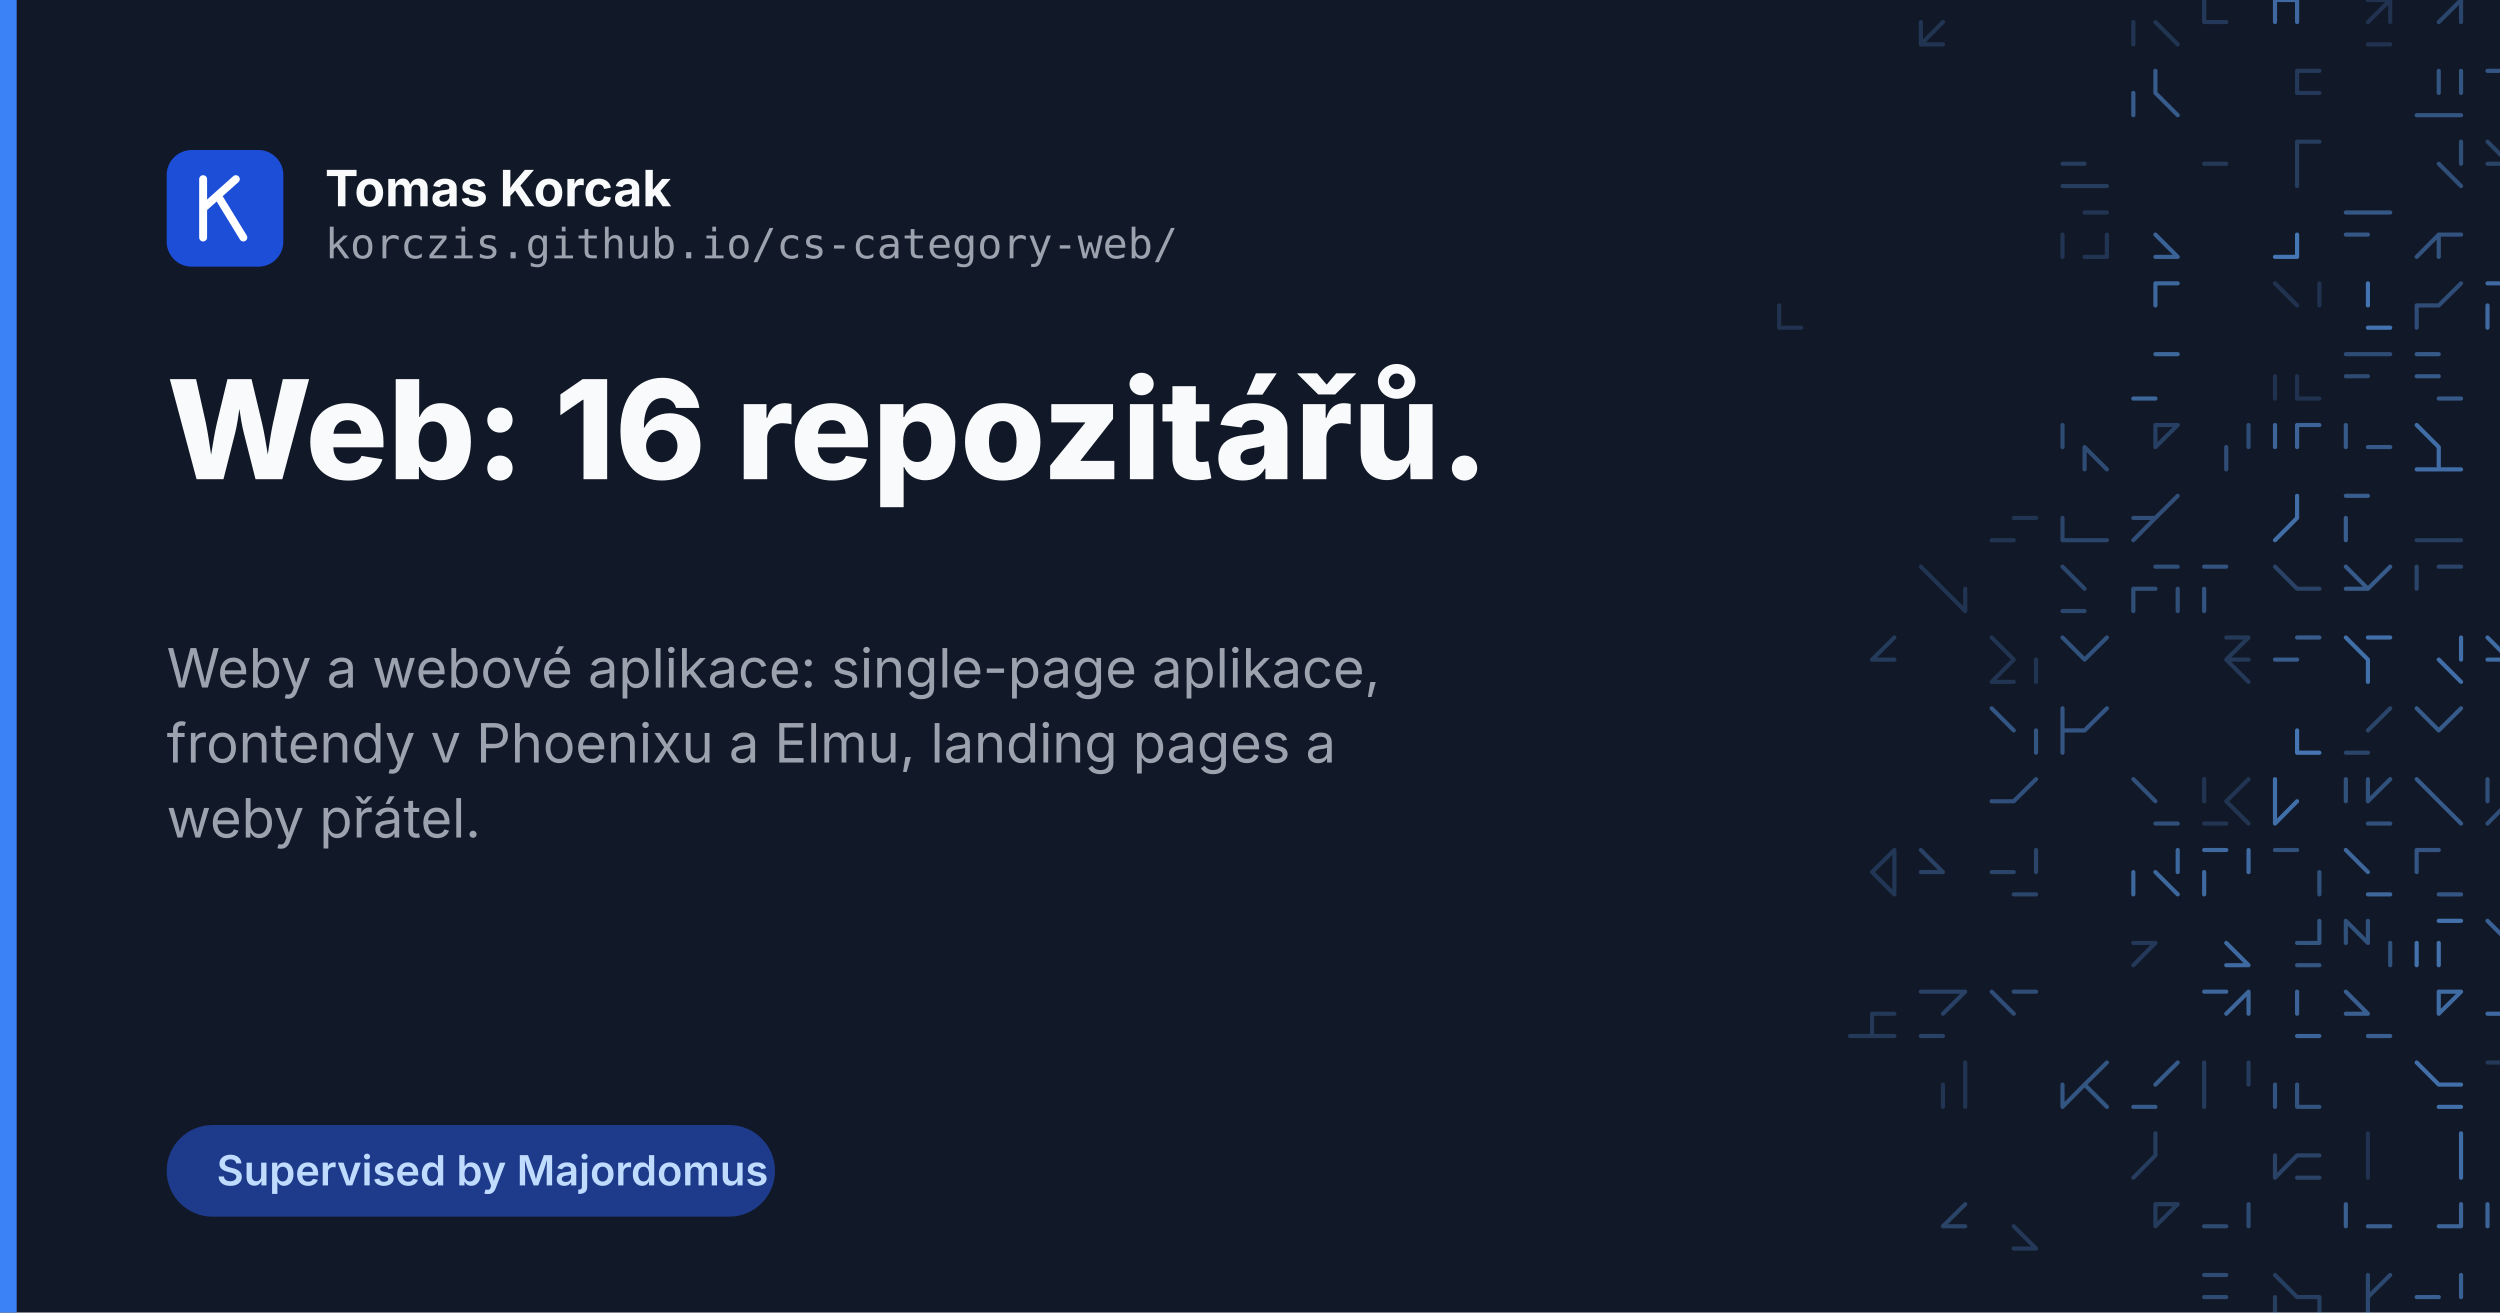
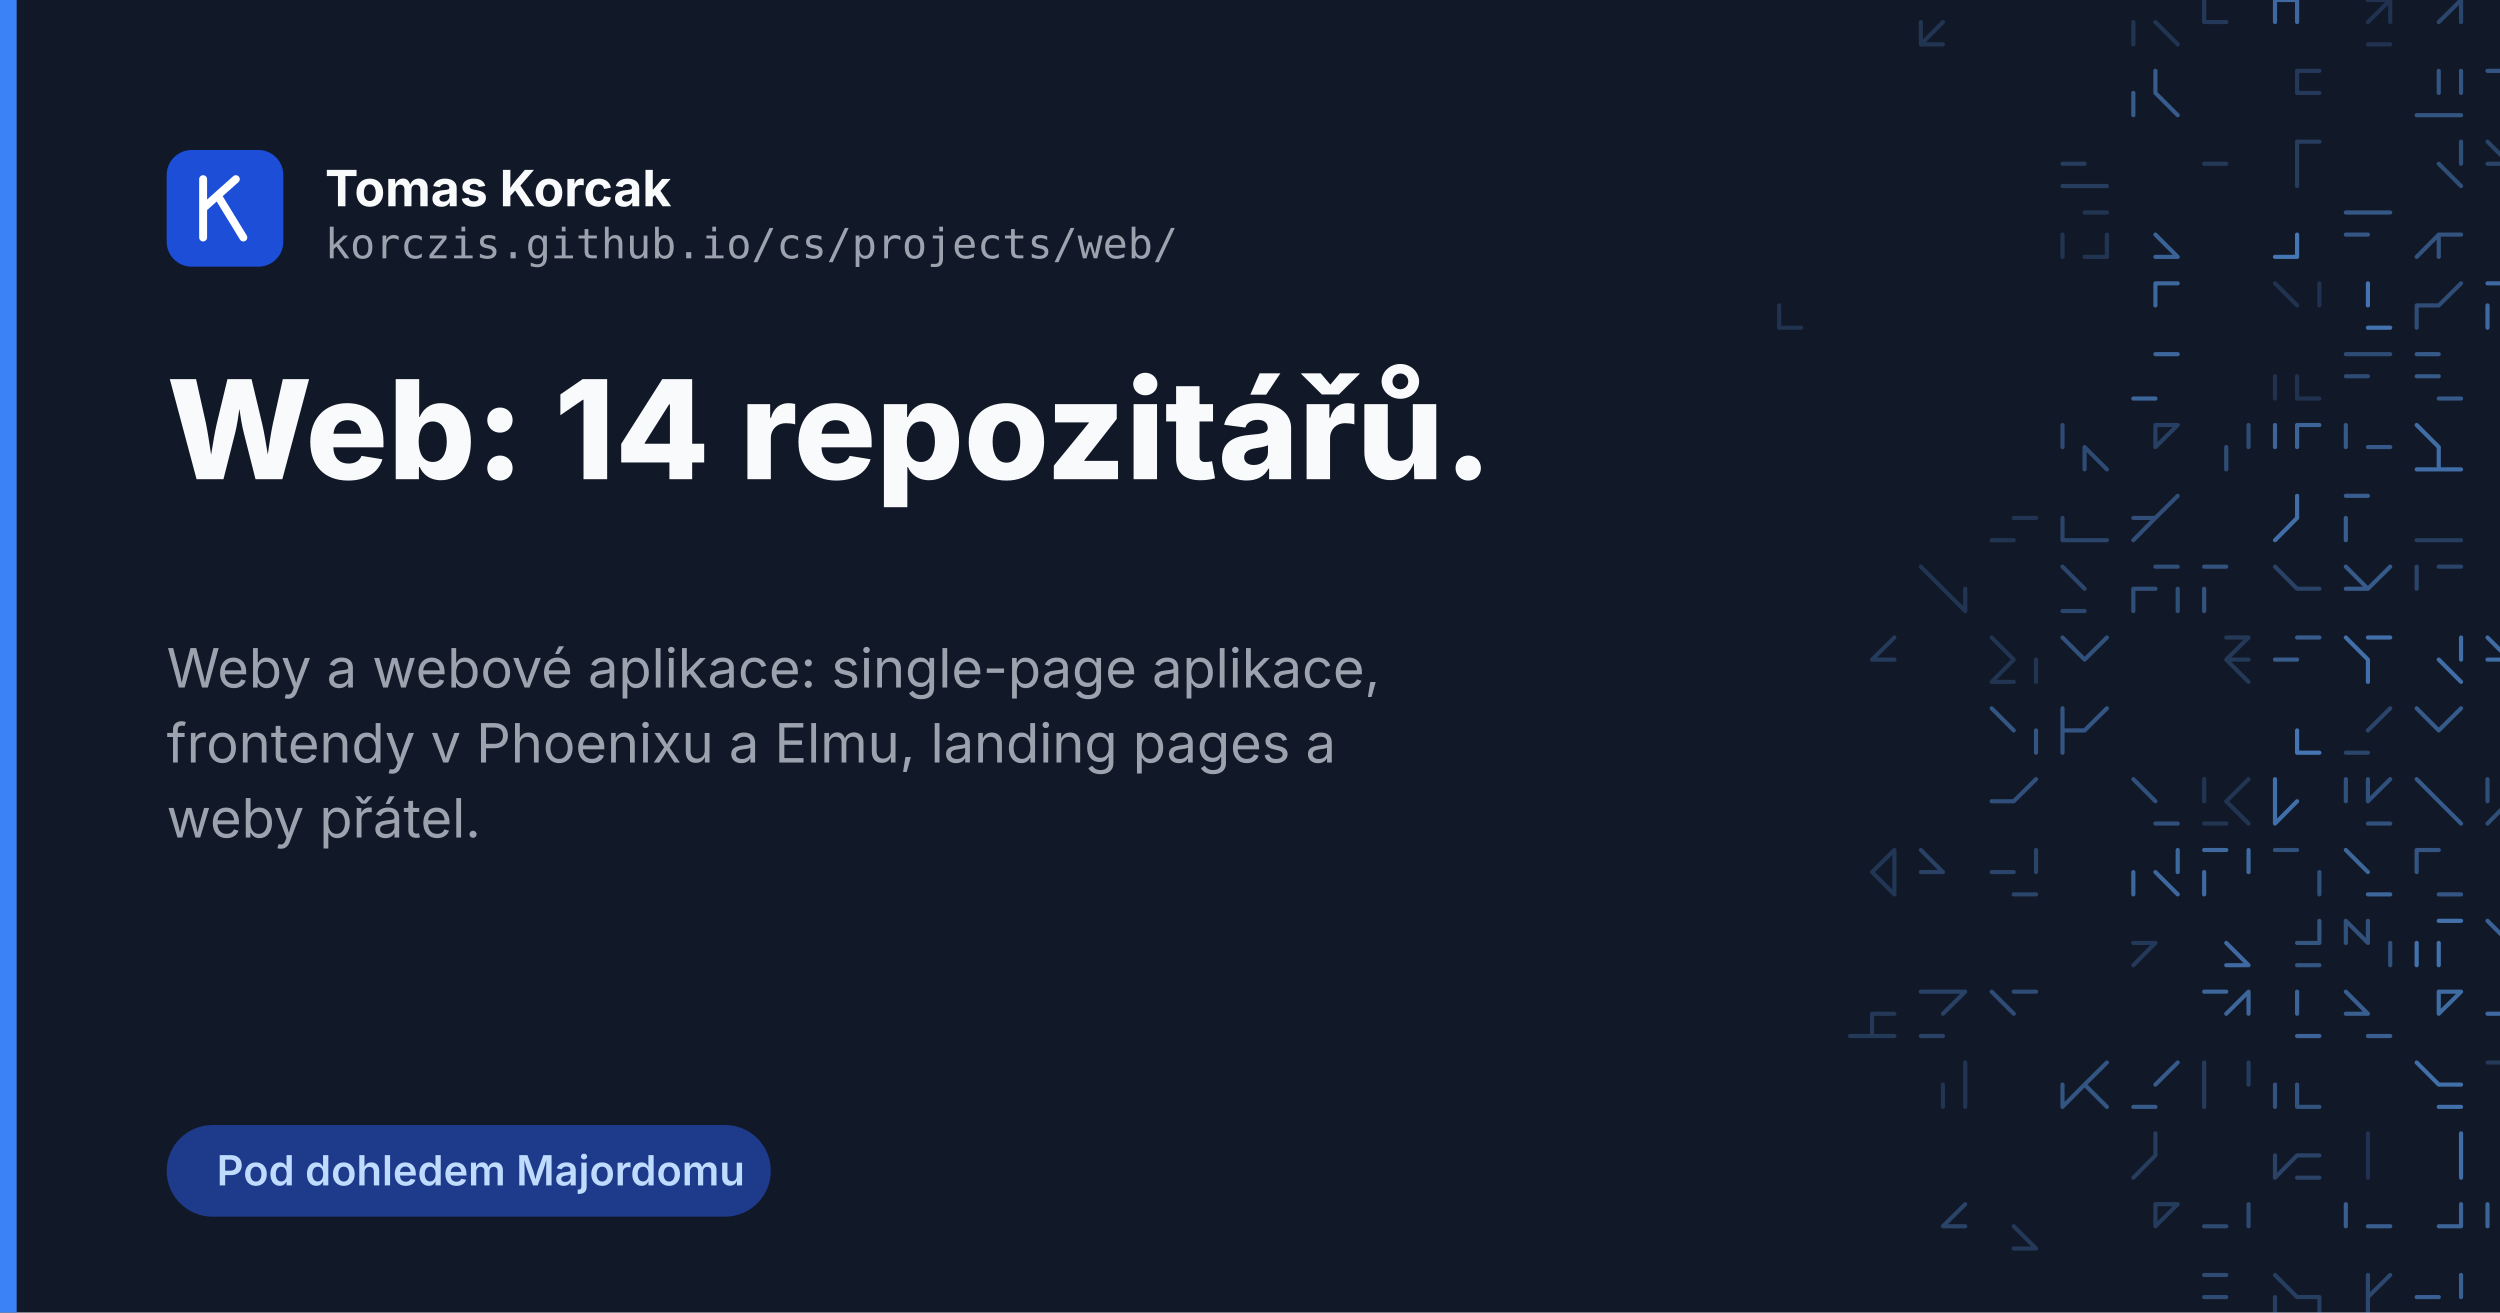
<svg xmlns="http://www.w3.org/2000/svg" width="1200" height="630" viewBox="0 0 1200 630">
  <rect width="1200" height="630" fill="#111827" />
  <g fill="none" stroke="#60a5fa" stroke-width="2" stroke-linecap="round">
    <path d="M922.0 21.3L932.6 21.3M932.6 10.6L922.0 21.3M922.0 10.6L922.0 21.3" opacity="0.20" />
    <path d="M1024.0 10.6L1024.0 21.3M1034.6 10.6L1045.3 21.3" opacity="0.21" />
    <path d="M1058.0 10.6L1068.6 10.6M1058.0 0.0L1058.0 10.6M1058.0 0.0L1058.0 10.6" opacity="0.24" />
    <path d="M1102.6 0.0L1102.6 10.6M1092.0 0.0L1102.6 0.0M1092.0 0.0L1102.6 0.0M1092.0 0.0L1092.0 10.6" opacity="0.57" />
    <path d="M1147.3 0.0L1147.3 10.6M1136.6 21.3L1147.3 21.3M1147.3 0.0L1136.6 10.6M1136.6 0.0L1147.3 0.0" opacity="0.19" />
    <path d="M1181.3 0.0L1170.6 10.6M1181.3 0.0L1181.3 10.6M1181.3 0.0L1170.6 10.6" opacity="0.33" />
    <path d="M1204.6 10.6L1215.3 10.6M1215.3 0.0L1204.6 10.6" opacity="0.50" />
    <path d="M1024.0 44.6L1024.0 55.3M1034.6 44.6L1045.3 55.3M1024.0 44.6L1024.0 55.3M1034.6 34.0L1034.6 44.6" opacity="0.48" />
    <path d="M1102.6 34.0L1113.3 34.0M1102.6 34.0L1102.6 44.6M1102.6 44.6L1113.3 44.6" opacity="0.24" />
    <path d="M1170.6 34.0L1170.6 44.6M1160.0 55.3L1170.6 55.3M1181.3 34.0L1181.3 44.6M1170.6 55.3L1181.3 55.3" opacity="0.43" />
    <path d="M1204.6 44.6L1215.3 44.6M1194.0 34.0L1204.6 34.0" opacity="0.44" />
    <path d="M1238.6 44.6L1249.3 44.6M1238.6 44.6L1249.3 55.3" opacity="0.35" />
    <path d="M1000.6 89.3L1011.3 89.3M990.0 78.6L1000.6 78.6M990.0 89.3L1000.6 89.3" opacity="0.26" />
    <path d="M1058.0 78.6L1068.6 78.6M1058.0 78.6L1068.6 78.6" opacity="0.23" />
    <path d="M1102.6 68.0L1102.6 78.6M1102.6 78.6L1102.6 89.3M1102.6 68.0L1113.3 68.0M1102.6 68.0L1102.6 78.6" opacity="0.26" />
    <path d="M1170.6 78.6L1181.3 89.3M1181.3 68.0L1181.3 78.6" opacity="0.39" />
    <path d="M1194.0 78.6L1204.6 78.6M1194.0 68.0L1204.6 78.6" opacity="0.31" />
    <path d="M1228.0 68.0L1228.0 78.6M1238.6 68.0L1238.6 78.6M1228.0 78.6L1228.0 89.3M1249.3 78.6L1249.3 89.3" opacity="0.25" />
    <path d="M1011.3 112.6L1011.3 123.3M1000.6 102.0L1011.3 102.0M990.0 112.6L990.0 123.3M1000.6 123.3L1011.3 123.3" opacity="0.21" />
    <path d="M1034.6 123.3L1045.3 123.3M1034.6 112.6L1045.3 123.3M1034.6 112.6L1045.3 123.3" opacity="0.53" />
    <path d="M1102.6 112.6L1102.6 123.3M1102.6 112.6L1102.6 123.3M1092.0 123.3L1102.6 123.3" opacity="0.67" />
    <path d="M1126.0 112.6L1136.6 112.6M1136.6 102.0L1147.3 102.0M1126.0 102.0L1136.6 102.0M1126.0 112.6L1136.6 112.6" opacity="0.45" />
    <path d="M1170.6 112.6L1160.0 123.3M1170.6 112.6L1170.6 123.3M1170.6 112.6L1160.0 123.3M1170.6 112.6L1181.3 112.6" opacity="0.42" />
    <path d="M1228.0 123.3L1238.6 123.3M1238.6 112.6L1228.0 123.3M1238.6 112.6L1238.6 123.3" opacity="0.45" />
    <path d="M854.0 157.3L864.6 157.3M854.0 146.6L854.0 157.3" opacity="0.19" />
    <path d="M1034.6 136.0L1034.6 146.6M1034.6 136.0L1045.3 136.0M1034.6 136.0L1034.6 146.6" opacity="0.56" />
    <path d="M1113.3 136.0L1113.3 146.6M1092.0 136.0L1102.6 146.6" opacity="0.19" />
    <path d="M1136.6 157.3L1147.3 157.3M1136.6 136.0L1136.6 146.6" opacity="0.65" />
    <path d="M1160.0 146.6L1160.0 157.3M1160.0 146.6L1170.6 146.6M1181.3 136.0L1170.6 146.6" opacity="0.37" />
    <path d="M1204.6 146.6L1204.6 157.3M1194.0 136.0L1204.6 136.0M1194.0 146.6L1194.0 157.3M1204.6 146.6L1215.3 146.6" opacity="0.58" />
    <path d="M1228.0 157.3L1238.6 157.3M1228.0 157.3L1238.6 157.3M1249.3 136.0L1238.6 146.6" opacity="0.36" />
    <path d="M1024.0 191.3L1034.6 191.3M1034.6 170.0L1045.3 170.0M1034.6 170.0L1045.3 170.0" opacity="0.55" />
    <path d="M1102.6 180.6L1102.6 191.3M1102.6 191.3L1113.3 191.3M1102.6 180.6L1102.6 191.3M1092.0 180.6L1092.0 191.3" opacity="0.19" />
    <path d="M1126.0 170.0L1136.6 170.0M1126.0 180.6L1136.6 180.6M1136.6 170.0L1147.3 170.0" opacity="0.36" />
    <path d="M1160.0 170.0L1170.6 170.0M1160.0 180.6L1170.6 180.6M1160.0 170.0L1170.6 170.0M1170.6 191.3L1181.3 191.3" opacity="0.46" />
    <path d="M1204.6 180.6L1204.6 191.3M1204.6 170.0L1215.3 170.0M1215.3 180.6L1215.3 191.3" opacity="0.24" />
    <path d="M1238.6 180.6L1228.0 191.3M1228.0 180.6L1238.6 180.6" opacity="0.52" />
    <path d="M990.0 204.0L990.0 214.6M1000.6 214.6L1011.3 225.3M1000.6 214.6L1000.6 225.3" opacity="0.36" />
    <path d="M1045.3 204.0L1034.6 214.6M1034.6 204.0L1034.6 214.6M1034.6 204.0L1045.3 204.0" opacity="0.28" />
    <path d="M1068.6 214.6L1068.6 225.3M1079.3 204.0L1079.3 214.6" opacity="0.37" />
    <path d="M1092.0 204.0L1092.0 214.6M1102.6 204.0L1113.3 204.0M1102.6 204.0L1102.6 214.6" opacity="0.54" />
    <path d="M1136.6 214.6L1147.3 214.6M1136.6 214.6L1147.3 214.6M1126.0 204.0L1126.0 214.6" opacity="0.46" />
    <path d="M1160.0 204.0L1170.6 214.6M1160.0 225.3L1170.6 225.3M1170.6 214.6L1170.6 225.3M1170.6 225.3L1181.3 225.3" opacity="0.60" />
    <path d="M1215.3 204.0L1215.3 214.6M1215.3 204.0L1204.6 214.6M1204.6 225.3L1215.3 225.3" opacity="0.25" />
    <path d="M1228.0 204.0L1238.6 214.6M1238.6 214.6L1238.6 225.3M1228.0 214.6L1238.6 214.6M1228.0 214.6L1228.0 225.3" opacity="0.58" />
    <path d="M956.0 259.3L966.6 259.3M966.6 248.6L977.3 248.6" opacity="0.20" />
    <path d="M990.0 248.6L990.0 259.3M1000.6 259.3L1011.3 259.3M990.0 259.3L1000.6 259.3" opacity="0.32" />
    <path d="M1045.3 238.0L1034.6 248.6M1034.6 248.6L1024.0 259.3M1045.3 238.0L1034.6 248.6M1024.0 248.6L1034.6 248.6" opacity="0.38" />
    <path d="M1102.6 248.6L1092.0 259.3M1102.6 238.0L1102.6 248.6" opacity="0.61" />
    <path d="M1126.0 248.6L1126.0 259.3M1126.0 238.0L1136.6 238.0" opacity="0.49" />
    <path d="M1160.0 259.3L1170.6 259.3M1160.0 259.3L1170.6 259.3M1170.6 259.3L1181.3 259.3" opacity="0.26" />
    <path d="M1238.6 248.6L1249.3 248.6M1228.0 238.0L1238.6 238.0M1228.0 259.3L1238.6 259.3M1238.6 248.6L1228.0 259.3" opacity="0.35" />
    <path d="M943.3 282.6L943.3 293.3M922.0 272.0L932.6 282.6M932.6 282.6L943.3 293.3" opacity="0.20" />
    <path d="M990.0 293.3L1000.6 293.3M990.0 272.0L1000.6 282.6M990.0 272.0L1000.6 282.6" opacity="0.33" />
    <path d="M1024.0 282.6L1034.6 282.6M1045.3 282.6L1045.3 293.3M1034.6 272.0L1045.3 272.0M1024.0 282.6L1024.0 293.3" opacity="0.39" />
    <path d="M1058.0 282.6L1058.0 293.3M1058.0 272.0L1068.6 272.0" opacity="0.42" />
    <path d="M1102.6 282.6L1113.3 282.6M1092.0 272.0L1102.6 282.6" opacity="0.30" />
    <path d="M1126.0 282.6L1136.6 282.6M1126.0 272.0L1136.6 282.6M1147.3 272.0L1136.6 282.6M1147.3 272.0L1136.6 282.6" opacity="0.47" />
    <path d="M1160.0 272.0L1160.0 282.6M1170.6 272.0L1181.3 272.0" opacity="0.32" />
    <path d="M1215.3 272.0L1215.3 282.6M1204.6 272.0L1204.6 282.6" opacity="0.20" />
    <path d="M1228.0 293.3L1238.6 293.3M1228.0 272.0L1238.6 282.6M1238.6 282.6L1249.3 293.3" opacity="0.65" />
    <path d="M898.6 316.6L909.3 316.6M909.3 306.0L898.6 316.6" opacity="0.25" />
    <path d="M977.3 316.6L977.3 327.3M956.0 327.3L966.6 327.3M956.0 306.0L966.6 316.6M966.6 316.6L956.0 327.3" opacity="0.20" />
    <path d="M1011.3 306.0L1000.6 316.6M990.0 306.0L1000.6 316.6" opacity="0.41" />
    <path d="M1079.3 306.0L1068.6 316.6M1068.6 316.6L1079.3 327.3M1068.6 306.0L1079.3 306.0M1068.6 316.6L1079.3 316.6" opacity="0.23" />
    <path d="M1102.6 306.0L1113.3 306.0M1092.0 316.6L1102.6 316.6" opacity="0.48" />
    <path d="M1136.6 316.6L1136.6 327.3M1136.6 306.0L1147.3 306.0M1126.0 306.0L1136.6 316.6M1126.0 306.0L1136.6 316.6" opacity="0.62" />
    <path d="M1170.6 316.6L1181.3 327.3M1181.3 306.0L1181.3 316.6" opacity="0.61" />
    <path d="M1194.0 316.6L1204.6 316.6M1194.0 306.0L1204.6 316.6" opacity="0.59" />
    <path d="M956.0 340.0L966.6 350.6M977.3 350.6L977.3 361.3" opacity="0.43" />
    <path d="M1011.3 340.0L1000.6 350.6M990.0 350.6L990.0 361.3M990.0 340.0L990.0 350.6M990.0 350.6L1000.6 350.6" opacity="0.44" />
    <path d="M1102.6 361.3L1113.3 361.3M1102.6 350.6L1102.6 361.3" opacity="0.66" />
    <path d="M1147.3 340.0L1136.6 350.6M1126.0 361.3L1136.6 361.3" opacity="0.32" />
    <path d="M1160.0 340.0L1170.6 350.6M1181.3 340.0L1170.6 350.6M1181.3 340.0L1170.6 350.6" opacity="0.47" />
    <path d="M1204.6 340.0L1204.6 350.6M1215.3 340.0L1204.6 350.6" opacity="0.31" />
    <path d="M1249.3 340.0L1238.6 350.6M1249.3 350.6L1249.3 361.3M1249.3 340.0L1249.3 350.6" opacity="0.61" />
    <path d="M977.3 374.0L966.6 384.6M956.0 384.6L966.6 384.6" opacity="0.40" />
    <path d="M1024.0 374.0L1034.6 384.6M1034.6 395.3L1045.3 395.3" opacity="0.40" />
    <path d="M1068.6 384.6L1079.3 395.3M1058.0 374.0L1058.0 384.6M1058.0 395.3L1068.6 395.3M1079.3 374.0L1068.6 384.6" opacity="0.21" />
    <path d="M1102.6 384.6L1092.0 395.3M1092.0 374.0L1092.0 384.6M1092.0 384.6L1092.0 395.3" opacity="0.62" />
    <path d="M1136.6 374.0L1136.6 384.6M1126.0 374.0L1126.0 384.6M1136.6 395.3L1147.3 395.3M1147.3 374.0L1136.6 384.6" opacity="0.41" />
    <path d="M1170.6 384.6L1181.3 395.3M1160.0 374.0L1170.6 384.6M1170.6 384.6L1181.3 395.3" opacity="0.47" />
    <path d="M1215.3 374.0L1204.6 384.6M1215.3 374.0L1215.3 384.6M1204.6 384.6L1194.0 395.3M1194.0 374.0L1194.0 384.6" opacity="0.39" />
    <path d="M1238.6 395.3L1249.3 395.3M1228.0 374.0L1238.6 374.0" opacity="0.44" />
    <path d="M909.3 418.6L909.3 429.3M909.3 408.0L909.3 418.6M898.6 418.6L909.3 429.3M909.3 408.0L898.6 418.6" opacity="0.22" />
    <path d="M922.0 418.6L932.6 418.6M922.0 408.0L932.6 418.6" opacity="0.29" />
    <path d="M956.0 418.6L966.6 418.6M977.3 408.0L977.3 418.6M966.6 429.3L977.3 429.3" opacity="0.32" />
    <path d="M1045.3 408.0L1045.3 418.6M1024.0 418.6L1024.0 429.3M1034.6 418.6L1045.3 429.3" opacity="0.56" />
    <path d="M1079.3 408.0L1079.3 418.6M1058.0 408.0L1068.6 408.0M1058.0 418.6L1058.0 429.3" opacity="0.58" />
    <path d="M1113.3 418.6L1113.3 429.3M1092.0 408.0L1102.6 408.0" opacity="0.41" />
    <path d="M1136.6 429.3L1147.3 429.3M1126.0 408.0L1136.6 418.6" opacity="0.55" />
    <path d="M1170.6 429.3L1181.3 429.3M1160.0 408.0L1160.0 418.6M1160.0 408.0L1170.6 408.0" opacity="0.44" />
    <path d="M1204.6 429.3L1215.3 429.3M1215.3 408.0L1215.3 418.6" opacity="0.24" />
    <path d="M1238.6 429.3L1249.3 429.3M1249.3 408.0L1249.3 418.6" opacity="0.60" />
    <path d="M1024.0 452.6L1034.6 452.6M1034.6 452.6L1024.0 463.3" opacity="0.24" />
    <path d="M1068.6 452.6L1079.3 463.3M1068.6 463.3L1079.3 463.3M1068.6 463.3L1079.3 463.3M1068.6 452.6L1079.3 463.3" opacity="0.58" />
    <path d="M1102.6 452.6L1113.3 452.6M1113.3 442.0L1113.3 452.6M1102.6 463.3L1113.3 463.3" opacity="0.43" />
    <path d="M1126.0 442.0L1136.6 452.6M1126.0 442.0L1126.0 452.6M1147.3 452.6L1147.3 463.3M1136.6 442.0L1136.6 452.6" opacity="0.41" />
    <path d="M1170.6 452.6L1170.6 463.3M1170.6 442.0L1181.3 442.0M1160.0 452.6L1160.0 463.3" opacity="0.63" />
    <path d="M1194.0 442.0L1204.6 452.6M1204.6 452.6L1215.3 452.6" opacity="0.52" />
    <path d="M1238.6 442.0L1238.6 452.6M1238.6 452.6L1238.6 463.3" opacity="0.28" />
    <path d="M898.6 486.6L909.3 486.6M888.0 497.3L898.6 497.3M898.6 486.6L898.6 497.3M898.6 497.3L909.3 497.3" opacity="0.23" />
    <path d="M922.0 476.0L932.6 476.0M922.0 497.3L932.6 497.3M943.3 476.0L932.6 486.6M932.6 476.0L943.3 476.0" opacity="0.29" />
    <path d="M956.0 476.0L966.6 486.6M966.6 476.0L977.3 476.0" opacity="0.37" />
    <path d="M1058.0 476.0L1068.6 476.0M1079.3 476.0L1068.6 486.6M1079.3 476.0L1079.3 486.6" opacity="0.55" />
    <path d="M1102.6 497.3L1113.3 497.3M1102.6 476.0L1102.6 486.6" opacity="0.54" />
    <path d="M1126.0 486.6L1136.6 486.6M1136.6 497.3L1147.3 497.3M1126.0 476.0L1136.6 486.6" opacity="0.50" />
    <path d="M1181.3 476.0L1170.6 486.6M1170.6 476.0L1181.3 476.0M1170.6 476.0L1170.6 486.6M1170.6 476.0L1170.6 486.6" opacity="0.59" />
    <path d="M1204.6 476.0L1215.3 476.0M1204.6 486.6L1204.6 497.3M1194.0 486.6L1204.6 486.6" opacity="0.58" />
    <path d="M1249.3 476.0L1238.6 486.6M1228.0 486.6L1228.0 497.3M1238.6 476.0L1238.6 486.6" opacity="0.61" />
    <path d="M943.3 510.0L943.3 520.6M943.3 520.6L943.3 531.3M932.6 520.6L932.6 531.3" opacity="0.20" />
    <path d="M990.0 520.6L990.0 531.3M1000.6 520.6L990.0 531.3M1011.3 510.0L1000.6 520.6M1000.6 520.6L1011.3 531.3" opacity="0.43" />
    <path d="M1024.0 531.3L1034.6 531.3M1045.3 510.0L1034.6 520.6M1024.0 531.3L1034.6 531.3" opacity="0.47" />
    <path d="M1079.3 510.0L1079.3 520.6M1058.0 520.6L1058.0 531.3M1058.0 510.0L1058.0 520.6" opacity="0.25" />
    <path d="M1092.0 520.6L1092.0 531.3M1102.6 531.3L1113.3 531.3M1102.6 520.6L1102.6 531.3" opacity="0.42" />
    <path d="M1170.6 520.6L1181.3 520.6M1170.6 531.3L1181.3 531.3M1160.0 510.0L1170.6 520.6M1160.0 510.0L1170.6 520.6" opacity="0.62" />
    <path d="M1215.3 510.0L1215.3 520.6M1194.0 510.0L1204.6 510.0" opacity="0.23" />
    <path d="M1238.6 520.6L1249.3 531.3M1249.3 510.0L1238.6 520.6" opacity="0.49" />
    <path d="M1034.6 544.0L1034.6 554.6M1034.6 554.6L1024.0 565.3" opacity="0.26" />
    <path d="M1102.6 554.6L1113.3 554.6M1092.0 554.6L1092.0 565.3M1102.6 565.3L1113.3 565.3M1102.6 554.6L1092.0 565.3" opacity="0.30" />
    <path d="M1136.6 554.6L1136.6 565.3M1136.6 544.0L1136.6 554.6" opacity="0.19" />
    <path d="M1181.3 544.0L1181.3 554.6M1181.3 554.6L1181.3 565.3" opacity="0.60" />
    <path d="M1215.3 544.0L1215.3 554.6M1204.6 544.0L1215.3 544.0" opacity="0.66" />
    <path d="M1228.0 554.6L1228.0 565.3M1238.6 554.6L1238.6 565.3" opacity="0.62" />
    <path d="M943.3 578.0L932.6 588.6M943.3 578.0L932.6 588.6M932.6 588.6L943.3 588.6" opacity="0.31" />
    <path d="M966.6 599.3L977.3 599.3M966.6 588.6L977.3 599.3" opacity="0.24" />
    <path d="M1045.3 578.0L1034.6 588.6M1034.6 578.0L1034.6 588.6M1034.6 578.0L1045.3 578.0" opacity="0.25" />
    <path d="M1079.3 578.0L1079.3 588.6M1058.0 588.6L1068.6 588.6M1079.3 578.0L1079.3 588.6" opacity="0.35" />
    <path d="M1126.0 578.0L1126.0 588.6M1136.6 588.6L1147.3 588.6" opacity="0.50" />
    <path d="M1181.3 578.0L1181.3 588.6M1170.6 588.6L1181.3 588.6" opacity="0.54" />
    <path d="M1194.0 578.0L1194.0 588.6M1215.3 588.6L1215.3 599.3M1204.6 588.6L1215.3 588.6" opacity="0.54" />
    <path d="M1228.0 588.6L1238.6 588.6M1238.6 588.6L1238.6 599.3" opacity="0.29" />
    <path d="M1058.0 622.6L1068.6 622.6M1058.0 612.0L1068.6 612.0" opacity="0.36" />
    <path d="M1113.3 622.6L1113.3 633.3M1092.0 622.6L1092.0 633.3M1102.6 622.6L1113.3 622.6M1092.0 612.0L1102.6 622.6" opacity="0.27" />
    <path d="M1136.6 622.6L1136.6 633.3M1147.3 612.0L1136.6 622.6M1136.6 633.3L1147.3 633.3M1136.6 612.0L1136.6 622.6" opacity="0.34" />
    <path d="M1181.3 612.0L1181.3 622.6M1160.0 622.6L1170.6 622.6" opacity="0.51" />
    <path d="M1215.3 622.6L1215.3 633.3M1215.3 612.0L1215.3 622.6M1204.6 622.6L1215.3 622.6" opacity="0.38" />
    <path d="M1238.6 612.0L1249.3 612.0M1249.3 622.6L1249.3 633.3" opacity="0.60" />
    <path d="M966.6 656.6L977.3 656.6M977.3 656.6L977.3 667.3" opacity="0.29" />
    <path d="M990.0 646.0L1000.6 646.0M1011.3 656.6L1011.3 667.3M990.0 646.0L1000.6 656.6M1000.6 656.6L990.0 667.3" opacity="0.41" />
    <path d="M1058.0 646.0L1058.0 656.6M1058.0 646.0L1068.6 656.6M1068.6 646.0L1068.6 656.6" opacity="0.56" />
    <path d="M1092.0 646.0L1102.6 646.0M1092.0 646.0L1102.6 646.0M1102.6 667.3L1113.3 667.3M1102.6 656.6L1113.3 656.6" opacity="0.50" />
    <path d="M1126.0 646.0L1126.0 656.6M1136.6 656.6L1136.6 667.3" opacity="0.66" />
    <path d="M1160.0 646.0L1170.6 656.6M1170.6 656.6L1170.6 667.3M1170.6 646.0L1181.3 646.0M1181.3 646.0L1181.3 656.6" opacity="0.61" />
    <path d="M1204.6 646.0L1215.3 646.0M1194.0 646.0L1204.6 656.6M1204.6 656.6L1204.6 667.3" opacity="0.23" />
    <path d="M1228.0 656.6L1228.0 667.3M1238.6 646.0L1249.3 646.0M1238.6 646.0L1249.3 646.0M1238.6 646.0L1249.3 646.0" opacity="0.51" />
  </g>
  <rect x="0" y="0" width="8" height="630" fill="#3b82f6" />
  <g font-family="Inter, Helvetica Neue, Helvetica, Arial, sans-serif">
    <rect x="80" y="72" width="56" height="56" rx="12" fill="#1d4ed8" />
    <g fill="none" stroke="#fff" stroke-width="3.8" stroke-linecap="round" stroke-linejoin="round">
      <path d="M97.5 86v28M97.5 100l15.7-14M104.5 93.9l12.3 20.1" />
    </g>
    <text x="156" y="99" font-size="24" font-weight="700" fill="#f9fafb">Tomas Korcak</text>
-     <text x="156" y="124" font-size="20" font-family="JetBrains Mono, Menlo, monospace" fill="#9ca3af">korczis.github.io/cs-category-web/</text>
-     <text x="80" y="230" font-size="66" font-weight="800" fill="#f9fafb">Web: 16 repozitářů.</text>
+     <text x="156" y="124" font-size="20" font-family="JetBrains Mono, Menlo, monospace" fill="#9ca3af">korczis.github.io/cs/projects/web/</text>
+     <text x="80" y="230" font-size="66" font-weight="800" fill="#f9fafb">Web: 14 repozitářů.</text>
    <text x="80" y="330" font-size="26" fill="#9ca3af">Weby a webové aplikace: single-page aplikace,</text>
    <text x="80" y="366" font-size="26" fill="#9ca3af">frontendy v Phoenixu a Elmu, landing pages a</text>
    <text x="80" y="402" font-size="26" fill="#9ca3af">weby přátel.</text>
-     <rect x="80" y="540" width="292" height="44" rx="22" fill="#1e3a8a" />
-     <text x="104" y="569" font-size="20" font-weight="600" fill="#bfdbfe">Supervised by Majordomus</text>
+     <rect x="80" y="540" width="290" height="44" rx="22" fill="#1e3a8a" />
+     <text x="104" y="569" font-size="20" font-weight="600" fill="#bfdbfe">Pod dohledem Majordomu</text>
  </g>
</svg>
